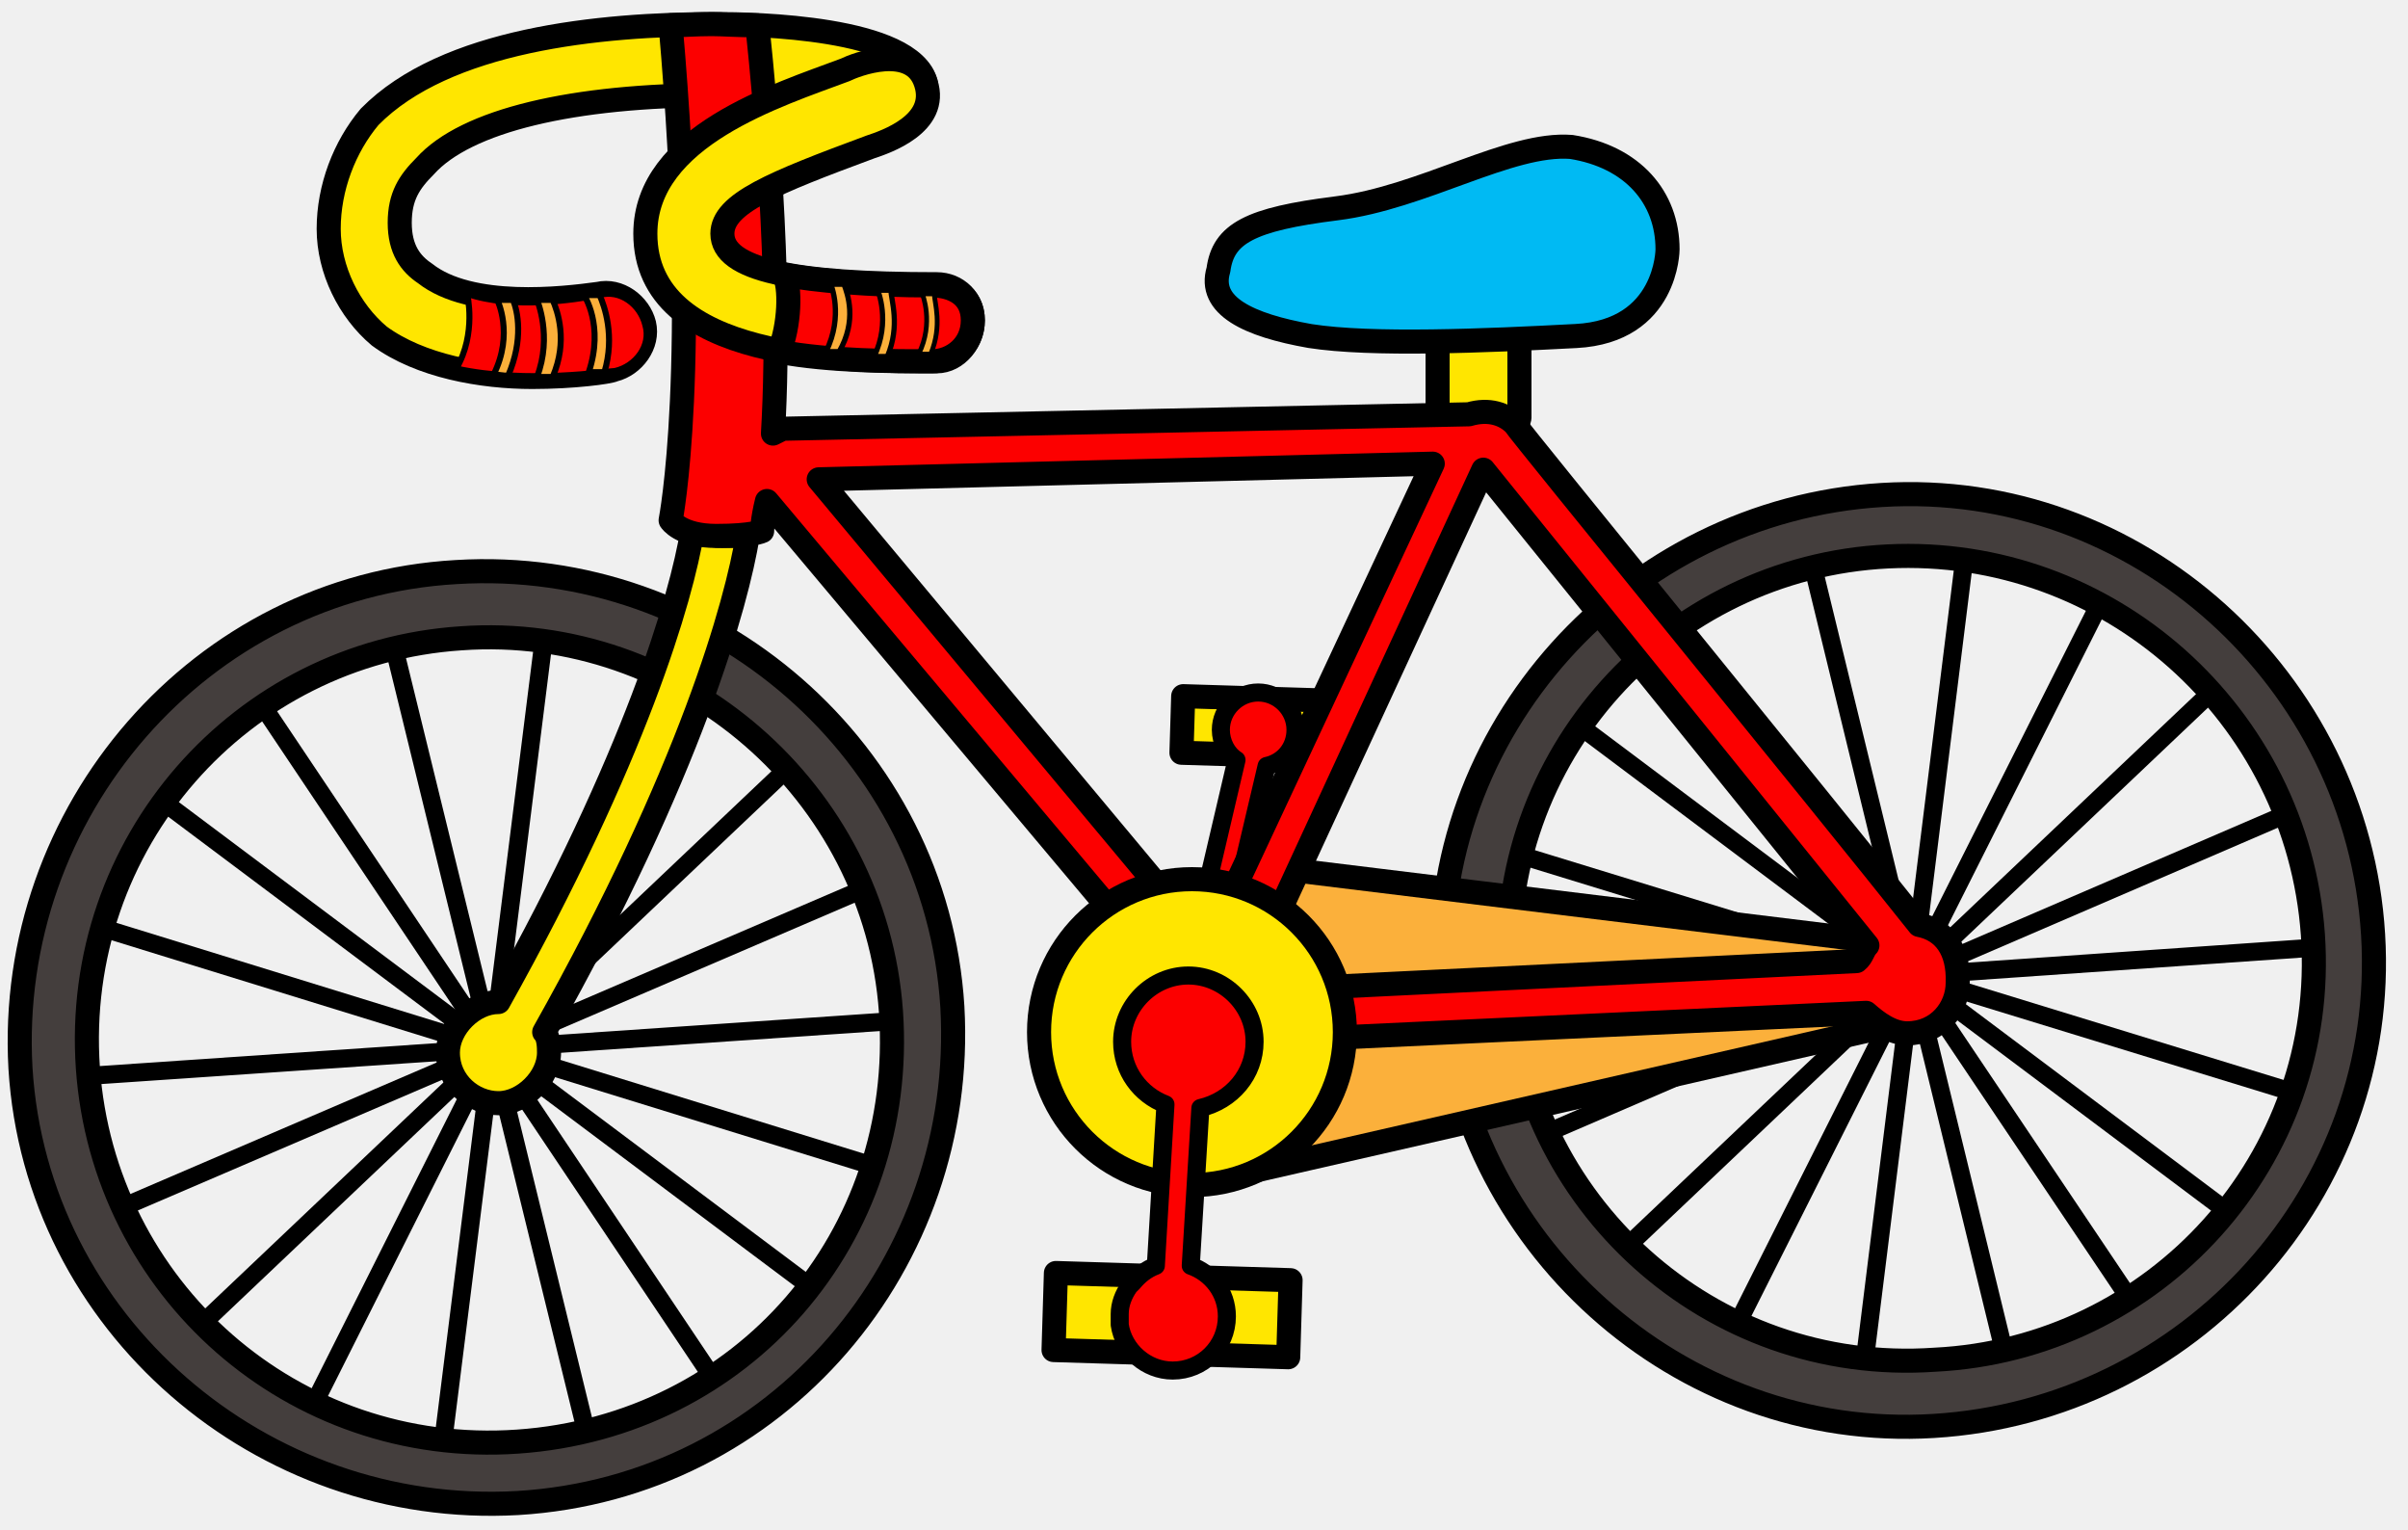
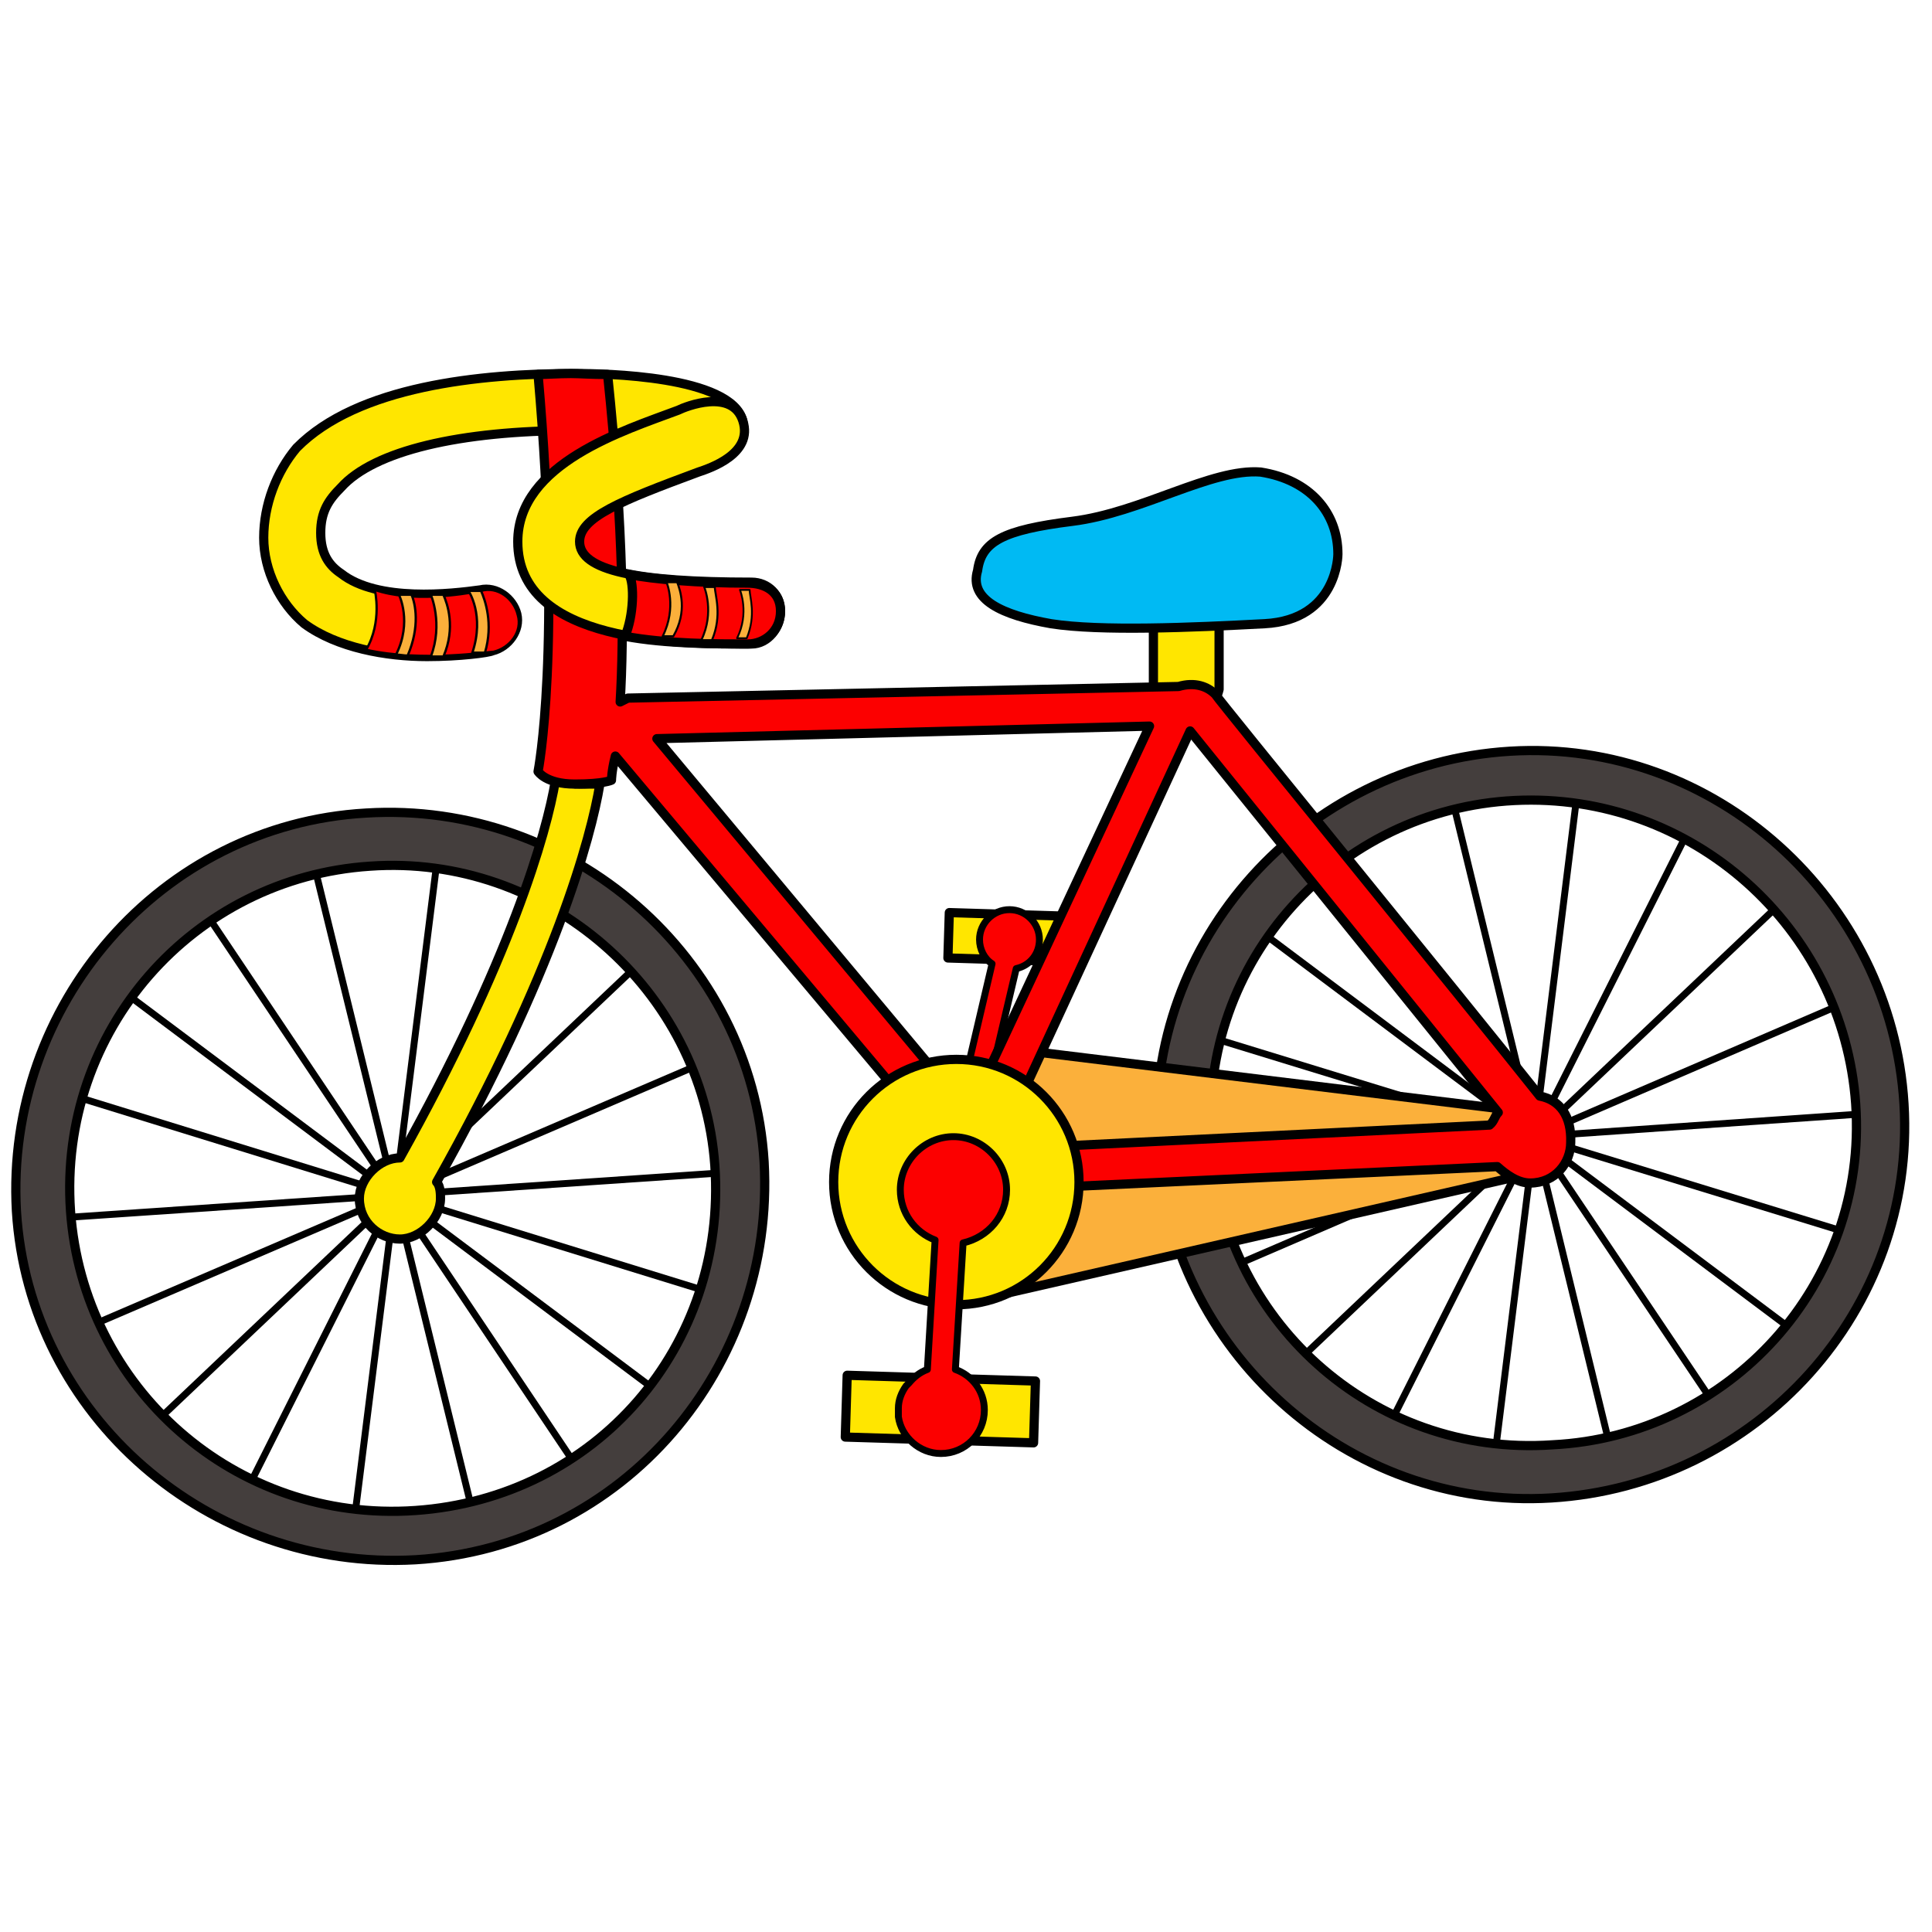
- <svg xmlns="http://www.w3.org/2000/svg" version="1.1" id="레이어_1" x="0px" y="0px" width="200px" height="127px" viewBox="0 0 200 127" style="enable-background:new 0 0 200 127;" xml:space="preserve">
-   <style type="text/css">
- 
- 	.st0{fill:#FBB03B;stroke:#000000;stroke-width:2;stroke-linecap:round;stroke-linejoin:round;stroke-miterlimit:10;}
- 	.st1{fill:#443E3D;stroke:#000000;stroke-width:2;stroke-linecap:round;stroke-linejoin:round;stroke-miterlimit:10;}
- 	.st2{fill:#FFE600;stroke:#000000;stroke-width:2;stroke-linecap:round;stroke-linejoin:round;stroke-miterlimit:10;}
- 	.st3{fill:none;stroke:#000000;stroke-width:1.5;stroke-linecap:round;stroke-linejoin:round;stroke-miterlimit:10;}
- 	.st4{fill:#FBB03B;stroke:#000000;stroke-width:0.439;stroke-linecap:round;stroke-linejoin:round;stroke-miterlimit:10;}
- 	.st5{fill:#FC0000;stroke:#000000;stroke-width:1.5;stroke-linecap:round;stroke-linejoin:round;stroke-miterlimit:10;}
- 	.st6{fill:#FBB03B;stroke:#000000;stroke-width:0.394;stroke-linecap:round;stroke-linejoin:round;stroke-miterlimit:10;}
- 	.st7{fill:#FC0000;stroke:#000000;stroke-width:2;stroke-linecap:round;stroke-linejoin:round;stroke-miterlimit:10;}
- 	.st8{fill:#FC0000;stroke:#000000;stroke-width:0.5;stroke-linecap:round;stroke-linejoin:round;stroke-miterlimit:10;}
- 	.st9{fill:#00BAF3;stroke:#000000;stroke-width:2;stroke-linecap:round;stroke-linejoin:round;stroke-miterlimit:10;}
- 	.st10{fill:#FBB03B;stroke:#000000;stroke-width:0.5;stroke-linecap:round;stroke-linejoin:round;stroke-miterlimit:10;}
- 	.st11{fill:#FBB03B;stroke:#000000;stroke-width:0.431;stroke-linecap:round;stroke-linejoin:round;stroke-miterlimit:10;}
- 
- </style>
-   <g>
-     <line class="st3" x1="75.4" y1="97.7" x2="6.4" y2="76.4" />
-     <line class="st3" x1="69.8" y1="108.7" x2="12" y2="65.4" />
-     <line class="st3" x1="61" y1="117.1" x2="20.8" y2="57.1" />
-     <line class="st3" x1="49.5" y1="122.2" x2="32.3" y2="52" />
-     <line class="st3" x1="36.4" y1="122.9" x2="45.4" y2="51.2" />
-     <line class="st3" x1="24.7" y1="119.3" x2="57.1" y2="54.8" />
-     <line class="st3" x1="14.7" y1="111.9" x2="67.1" y2="62.2" />
-     <line class="st3" x1="7.7" y1="101.3" x2="74.1" y2="72.8" />
-     <line class="st3" x1="4.9" y1="89.5" x2="76.9" y2="84.6" />
-   </g>
-   <g>
-     <line class="st3" x1="193.4" y1="91.6" x2="124.3" y2="70.4" />
-     <line class="st3" x1="187.8" y1="102.7" x2="129.9" y2="59.3" />
-     <line class="st3" x1="179" y1="111" x2="138.7" y2="51" />
-     <line class="st3" x1="167.4" y1="116.1" x2="150.3" y2="45.9" />
-     <line class="st3" x1="154.4" y1="116.8" x2="163.3" y2="45.2" />
-     <line class="st3" x1="142.6" y1="113.3" x2="175.1" y2="48.7" />
-     <line class="st3" x1="132.6" y1="105.9" x2="185.1" y2="56.1" />
-     <line class="st3" x1="125.6" y1="95.3" x2="192" y2="66.7" />
-     <line class="st3" x1="122.8" y1="83.5" x2="194.9" y2="78.5" />
-   </g>
-   <path class="st1" d="M43,124.8C21.7,126,3,109.9,1.7,88.7c-1.2-21.3,14.9-40,36.2-41.2c21.2-1.3,39.9,14.9,41.2,36.1  C80.3,104.8,64.6,123.5,43,124.8L43,124.8z M38.3,53C20,54.2,6,70,7.3,88.7c1.3,18.3,17,32.3,35.7,31s32.3-17,31-35.7  C72.7,65.7,56.5,51.7,38.3,53L38.3,53z" />
-   <path class="st2" d="M62.1,44.5c-0.4,0-1.3,0-2.1,0c-1.3,0-1.7-0.4-2.5-0.4c-0.9,5.5-4.7,18.7-16.1,39.1c-2.1,0-4.2,2.1-4.2,4.2  c0,2.5,2.1,4.2,4.2,4.2s4.2-2.1,4.2-4.2c0-0.4,0-1.3-0.4-1.7C57.4,64,61.2,50,62.1,44.5z" />
-   <rect x="98.2" y="58" transform="matrix(0.9995 3.060457e-02 -3.060457e-02 0.9995 1.8967 -3.1713)" class="st2" width="12.7" height="4.7" />
-   <path class="st5" d="M107.6,60.6c0-1.7-1.4-3.1-3.1-3.1s-3.1,1.4-3.1,3.1c0,1,0.5,2,1.3,2.5L99,78.9l2.5,0.4l3.7-15.7  C106.6,63.3,107.6,62.1,107.6,60.6z" />
-   <g>
-     <path class="st1" d="M160.6,118.4c-21.2,1.3-39.5-15.3-40.8-36.5c-1.3-21.2,15.3-39.5,36.5-40.8c21.2-1.3,39.5,15.3,40.8,36.5   C198.4,98.9,181.9,117.1,160.6,118.4L160.6,118.4z M156.8,46.2c-18.3,0.9-32.7,16.6-31.4,35.3c0.9,18.3,16.6,32.7,35.3,31.4   c18.3-0.9,32.7-16.6,31.4-35.3C190.8,59.3,175.1,45.3,156.8,46.2L156.8,46.2z" />
-   </g>
-   <polygon class="st0" points="99,98.4 158.5,84.8 158.5,78.5 106.2,72.1 98.6,81 " />
-   <path class="st2" d="M122.8,37.7c-1.7,0-3.4-1.3-3.4-3.4V22.8c0-1.7,1.3-3.4,3.4-3.4c2.1,0,3.4,1.3,3.4,3.4v11.9  C125.8,36.4,124.5,37.7,122.8,37.7L122.8,37.7z" />
-   <path class="st2" d="M44.2,31.3c-4.2,0-9.3-0.9-12.7-3.4c-2.5-2.1-4.2-5.5-4.2-8.9s1.3-6.8,3.4-9.3C37,3.3,49.7,2,59.5,2  c3,0,16.2,0.2,17.4,4.9c0.4,1.3-5.6,4.4-6.4,2.7c-2.1-0.8-6.8-1.7-11-1.7c-11.9,0-20.8,2.1-24.2,5.9c-1.3,1.3-2.1,2.5-2.1,4.7  s0.9,3.4,2.1,4.2c3.8,3,11.5,2.1,14.4,1.7c1.7-0.4,3.4,0.9,3.8,2.5c0.4,1.7-0.9,3.4-2.5,3.8C50.6,30.9,47.6,31.3,44.2,31.3  L44.2,31.3z" />
-   <path class="st9" d="M138.5,20.7c0,0,0,6.8-7.6,7.2c-7.6,0.4-17,0.8-22.1,0c-5.1-0.9-8.5-2.5-7.6-5.5c0.4-3,2.6-4.2,9.8-5.1  c7.2-0.9,14.4-5.5,19.5-5.1C135.6,13,138.5,16.4,138.5,20.7z" />
-   <path class="st7" d="M159.4,76.8c-8.1-10.2-33.1-40.8-33.6-41.6c-0.8-0.8-2.1-1.3-3.8-0.8l-57,1.2L64.2,36  c0.4-6.8,0.4-17.7-1.3-33.9C61.2,2.1,60,2,59.1,2c-1.3,0-2.5,0.1-3.4,0.1c2.5,28.5,0,41.1,0,41.1s0.8,1.3,3.8,1.3s3.8-0.4,3.8-0.4  s0-0.9,0.4-2.5l37.8,45l53.5-2.5c0.9,0.8,2.1,1.7,3.4,1.7c2.6,0,4.2-2.1,4.2-4.2C162.7,78.9,161.5,77.2,159.4,76.8z M100.3,78.5  L68,39.8l51-1.3L100.3,78.5z M123.2,39l31.9,39.5c-0.4,0.4-0.4,0.9-0.9,1.3l-51,2.5L123.2,39z" />
-   <path class="st2" d="M77.8,30c-7.6,0-24.2,0-24.2-10.6c0-8.1,11-11.5,16.6-13.6c0.8-0.4,5.6-2.3,6.7,1.1s-3.4,4.9-4.6,5.3  c-8.1,3-12.3,4.7-12.3,7.2c0,3,5.9,4.2,17.8,4.2c1.7,0,3,1.3,3,3C80.8,28.3,79.5,30,77.8,30L77.8,30z" />
-   <path class="st8" d="M37.9,30.6c5.9,1.3,12.7,0.2,13.2,0.2c1.7-0.4,3-2.1,2.5-3.8c-0.4-1.7-2.1-3-3.8-2.5c-2.1,0.4-7.2,1.2-11-0.1  C38.8,24.4,39.6,27.7,37.9,30.6z" />
-   <path class="st10" d="M41.3,24.9c0,0,1.4,2.8-0.3,6.2c0.4,0,0.8,0.1,1.2,0.1c1.3-3,0.8-5.4,0.4-6.3C42.1,24.9,41.7,24.9,41.3,24.9  L41.3,24.9z" />
-   <path class="st10" d="M45.9,31.3c1.3-3,0.4-5.5,0-6.4c-0.4,0-0.8,0-1.3,0l0,0c0,0,1.3,3,0,6.4C45.5,31.3,45.9,31.3,45.9,31.3z" />
-   <path class="st10" d="M48.5,24.5L48.5,24.5c0,0,1.7,2.5,0.4,6.4c0.4,0,0.8,0,1.3,0c0.9-3,0-5.5-0.4-6.4  C49.3,24.5,48.9,24.5,48.5,24.5z" />
-   <circle class="st2" cx="99" cy="85.7" r="12.7" />
-   <rect x="87.6" y="106" transform="matrix(0.9995 3.059995e-02 -3.059995e-02 0.9995 3.3877 -2.9265)" class="st2" width="19.5" height="6.4" />
-   <path class="st5" d="M104.2,86.5c0-3-2.5-5.5-5.5-5.5s-5.5,2.5-5.5,5.5c0,2.4,1.5,4.4,3.6,5.2L96,105.1c-0.8,0.3-1.4,0.8-1.9,1.4  c-0.1,0.1-0.2,0.2-0.3,0.3l0,0c-0.5,0.7-0.8,1.5-0.8,2.3c0,0.1,0,0.1,0,0.2l0,0c0,0.1,0,0.3,0,0.4c0,0.1,0,0.2,0,0.3  c0.3,2.1,2.2,3.8,4.4,3.8c2.5,0,4.5-2,4.5-4.5c0-2-1.3-3.6-3-4.2L99.7,92C102.3,91.4,104.2,89.2,104.2,86.5z" />
-   <path class="st7" d="M77.4,23.7c-5.1,0-9.8-0.4-12.3-0.9c0.6,0.9,0.5,4.3-0.4,6.4C68.9,30,74.4,30,77.4,30c1.7,0,3.4-1.3,3.4-3.4  S79.1,23.7,77.4,23.7z" />
-   <path class="st11" d="M72.9,24.1c0,0,1.1,2.6-0.3,5.5l0,0c0.3,0,0.8,0,1.1,0c1.1-2.6,0.3-4.7,0.3-5.5C73.6,24.1,73.2,24.1,72.9,24.1  L72.9,24.1z" />
-   <path class="st6" d="M76.6,24.4c0,0,1,2.4-0.3,5l0,0c0.3,0,0.6,0,1,0c1-2.4,0.3-4.3,0.3-5C77.3,24.4,76.9,24.4,76.6,24.4L76.6,24.4z  " />
-   <path class="st4" d="M69,23.6c0,0,1.1,2.6-0.4,5.6l0,0c0.4,0,0.7,0,1.1,0c1.5-2.6,0.7-4.8,0.4-5.6C69.7,23.6,69.3,23.6,69,23.6  L69,23.6z" />
+ <svg xmlns="http://www.w3.org/2000/svg" width="420" height="420" viewBox="0 0 420 420" fill="none">
+   <rect width="420" height="420" fill="white" />
+   <path d="M158.34 282.17L13.44 237.44" stroke="black" stroke-width="1.5" stroke-miterlimit="10" stroke-linecap="round" stroke-linejoin="round" />
+   <path d="M146.58 305.27L25.2 214.34" stroke="black" stroke-width="1.5" stroke-miterlimit="10" stroke-linecap="round" stroke-linejoin="round" />
+   <path d="M128.1 322.91L43.68 196.91" stroke="black" stroke-width="1.5" stroke-miterlimit="10" stroke-linecap="round" stroke-linejoin="round" />
+   <path d="M103.95 333.62L67.83 186.2" stroke="black" stroke-width="1.5" stroke-miterlimit="10" stroke-linecap="round" stroke-linejoin="round" />
+   <path d="M76.44 335.09L95.34 184.52" stroke="black" stroke-width="1.5" stroke-miterlimit="10" stroke-linecap="round" stroke-linejoin="round" />
+   <path d="M51.87 327.53L119.91 192.08" stroke="black" stroke-width="1.5" stroke-miterlimit="10" stroke-linecap="round" stroke-linejoin="round" />
+   <path d="M30.87 311.99L140.91 207.62" stroke="black" stroke-width="1.5" stroke-miterlimit="10" stroke-linecap="round" stroke-linejoin="round" />
+   <path d="M16.17 289.73L155.61 229.88" stroke="black" stroke-width="1.5" stroke-miterlimit="10" stroke-linecap="round" stroke-linejoin="round" />
+   <path d="M10.29 264.95L161.49 254.66" stroke="black" stroke-width="1.5" stroke-miterlimit="10" stroke-linecap="round" stroke-linejoin="round" />
+   <path d="M406.14 269.36L261.03 224.84" stroke="black" stroke-width="1.5" stroke-miterlimit="10" stroke-linecap="round" stroke-linejoin="round" />
+   <path d="M394.38 292.67L272.79 201.53" stroke="black" stroke-width="1.5" stroke-miterlimit="10" stroke-linecap="round" stroke-linejoin="round" />
+   <path d="M375.9 310.1L291.27 184.1" stroke="black" stroke-width="1.5" stroke-miterlimit="10" stroke-linecap="round" stroke-linejoin="round" />
+   <path d="M351.54 320.81L315.63 173.39" stroke="black" stroke-width="1.5" stroke-miterlimit="10" stroke-linecap="round" stroke-linejoin="round" />
+   <path d="M324.24 322.28L342.93 171.92" stroke="black" stroke-width="1.5" stroke-miterlimit="10" stroke-linecap="round" stroke-linejoin="round" />
+   <path d="M299.46 314.93L367.71 179.27" stroke="black" stroke-width="1.5" stroke-miterlimit="10" stroke-linecap="round" stroke-linejoin="round" />
+   <path d="M278.46 299.39L388.71 194.81" stroke="black" stroke-width="1.5" stroke-miterlimit="10" stroke-linecap="round" stroke-linejoin="round" />
+   <path d="M263.76 277.13L403.2 217.07" stroke="black" stroke-width="1.5" stroke-miterlimit="10" stroke-linecap="round" stroke-linejoin="round" />
+   <path d="M257.88 252.35L409.29 241.85" stroke="black" stroke-width="1.5" stroke-miterlimit="10" stroke-linecap="round" stroke-linejoin="round" />
+   <path d="M90.3 339.08C45.57 341.6 6.3 307.79 3.57 263.27C1.05 218.54 34.86 179.27 79.59 176.75C124.11 174.02 163.38 208.04 166.11 252.56C168.63 297.08 135.66 336.35 90.3 339.08ZM80.43 188.3C42 190.82 12.6 224 15.33 263.27C18.06 301.7 51.03 331.1 90.3 328.37C129.57 325.64 158.13 292.67 155.4 253.4C152.67 214.97 118.65 185.57 80.43 188.3Z" fill="#443E3D" stroke="black" stroke-width="2" stroke-miterlimit="10" stroke-linecap="round" stroke-linejoin="round" />
+   <path d="M130.41 170.45C129.57 170.45 127.68 170.45 126 170.45C123.27 170.45 122.43 169.61 120.75 169.61C118.86 181.16 110.88 208.88 86.94 251.72C82.53 251.72 78.12 256.13 78.12 260.54C78.12 265.79 82.53 269.36 86.94 269.36C91.35 269.36 95.76 264.95 95.76 260.54C95.76 259.7 95.76 257.81 94.92 256.97C120.54 211.4 128.52 182 130.41 170.45Z" fill="#FFE600" stroke="black" stroke-width="2" stroke-miterlimit="10" stroke-linecap="round" stroke-linejoin="round" />
+   <path d="M233.029 199.207L206.372 198.391L206.07 208.256L232.727 209.072L233.029 199.207Z" fill="#FFE600" stroke="black" stroke-width="2" stroke-miterlimit="10" stroke-linecap="round" stroke-linejoin="round" />
+   <path d="M225.96 204.26C225.96 200.69 223.02 197.75 219.45 197.75C215.88 197.75 212.94 200.69 212.94 204.26C212.94 206.36 213.99 208.46 215.67 209.51L207.9 242.69L213.15 243.53L220.92 210.56C223.86 209.93 225.96 207.41 225.96 204.26Z" fill="#FC0000" stroke="black" stroke-width="1.5" stroke-miterlimit="10" stroke-linecap="round" stroke-linejoin="round" />
+   <path d="M337.26 325.64C292.74 328.37 254.31 293.51 251.58 248.99C248.85 204.47 283.71 166.04 328.23 163.31C372.75 160.58 411.18 195.44 413.91 239.96C416.64 284.69 381.99 322.91 337.26 325.64ZM329.28 174.02C290.85 175.91 260.61 208.88 263.34 248.15C265.23 286.58 298.2 316.82 337.47 314.09C375.9 312.2 406.14 279.23 403.41 239.96C400.68 201.53 367.71 172.13 329.28 174.02Z" fill="#443E3D" stroke="black" stroke-width="2" stroke-miterlimit="10" stroke-linecap="round" stroke-linejoin="round" />
+   <path d="M207.9 283.64L332.85 255.08V241.85L223.02 228.41L207.06 247.1L207.9 283.64Z" fill="#FBB03B" stroke="black" stroke-width="2" stroke-miterlimit="10" stroke-linecap="round" stroke-linejoin="round" />
+   <path d="M257.88 156.17C254.31 156.17 250.74 153.44 250.74 149.03V124.88C250.74 121.31 253.47 117.74 257.88 117.74C262.29 117.74 265.02 120.47 265.02 124.88V149.87C264.18 153.44 261.45 156.17 257.88 156.17Z" fill="#FFE600" stroke="black" stroke-width="2" stroke-miterlimit="10" stroke-linecap="round" stroke-linejoin="round" />
+   <path d="M92.82 142.73C84 142.73 73.29 140.84 66.15 135.59C60.9 131.18 57.33 124.04 57.33 116.9C57.33 109.76 60.06 102.62 64.47 97.37C77.7 83.93 104.37 81.2 124.95 81.2C131.25 81.2 158.97 81.62 161.49 91.49C162.33 94.22 149.73 100.73 148.05 97.16C143.64 95.48 133.77 93.59 124.95 93.59C99.96 93.59 81.27 98 74.13 105.98C71.4 108.71 69.72 111.23 69.72 115.85C69.72 120.47 71.61 122.99 74.13 124.67C82.11 130.97 98.28 129.08 104.37 128.24C107.94 127.4 111.51 130.13 112.35 133.49C113.19 137.06 110.46 140.63 107.1 141.47C106.26 141.89 99.96 142.73 92.82 142.73Z" fill="#FFE600" stroke="black" stroke-width="2" stroke-miterlimit="10" stroke-linecap="round" stroke-linejoin="round" />
+   <path d="M290.85 120.47C290.85 120.47 290.85 134.75 274.89 135.59C258.93 136.43 239.19 137.27 228.48 135.59C217.77 133.7 210.63 130.34 212.52 124.04C213.36 117.74 217.98 115.22 233.1 113.33C248.22 111.44 263.34 101.78 274.05 102.62C284.76 104.3 290.85 111.44 290.85 120.47Z" fill="#00BAF3" stroke="black" stroke-width="2" stroke-miterlimit="10" stroke-linecap="round" stroke-linejoin="round" />
+   <path d="M334.74 238.28C317.73 216.86 265.23 152.6 264.18 150.92C262.5 149.24 259.77 148.19 256.2 149.24L136.5 151.76L134.82 152.6C135.66 138.32 135.66 115.43 132.09 81.41C128.52 81.41 126 81.2 124.11 81.2C121.38 81.2 118.86 81.41 116.97 81.41C122.22 141.26 116.97 167.72 116.97 167.72C116.97 167.72 118.65 170.45 124.95 170.45C131.25 170.45 132.93 169.61 132.93 169.61C132.93 169.61 132.93 167.72 133.77 164.36L213.15 258.86L325.5 253.61C327.39 255.29 329.91 257.18 332.64 257.18C338.1 257.18 341.46 252.77 341.46 248.36C341.67 242.69 339.15 239.12 334.74 238.28ZM210.63 241.85L142.8 160.58L249.9 157.85L210.63 241.85ZM258.72 158.9L325.71 241.85C324.87 242.69 324.87 243.74 323.82 244.58L216.72 249.83L258.72 158.9Z" fill="#FC0000" stroke="black" stroke-width="2" stroke-miterlimit="10" stroke-linecap="round" stroke-linejoin="round" />
+   <path d="M163.38 140C147.42 140 112.56 140 112.56 117.74C112.56 100.73 135.66 93.59 147.42 89.18C149.1 88.34 159.18 84.35 161.49 91.49C163.8 98.63 154.35 101.78 151.83 102.62C134.82 108.92 126 112.49 126 117.74C126 124.04 138.39 126.56 163.38 126.56C166.95 126.56 169.68 129.29 169.68 132.86C169.68 136.43 166.95 140 163.38 140Z" fill="#FFE600" stroke="black" stroke-width="2" stroke-miterlimit="10" stroke-linecap="round" stroke-linejoin="round" />
+   <path d="M79.59 141.26C91.98 143.99 106.26 141.68 107.31 141.68C110.88 140.84 113.61 137.27 112.56 133.7C111.72 130.13 108.15 127.4 104.58 128.45C100.17 129.29 89.46 130.97 81.48 128.24C81.48 128.24 83.16 135.17 79.59 141.26Z" fill="#FC0000" stroke="black" stroke-width="0.5" stroke-miterlimit="10" stroke-linecap="round" stroke-linejoin="round" />
+   <path d="M86.73 129.29C86.73 129.29 89.67 135.17 86.1 142.31C86.94 142.31 87.78 142.52 88.62 142.52C91.35 136.22 90.3 131.18 89.46 129.29C88.41 129.29 87.57 129.29 86.73 129.29Z" fill="#FBB03B" stroke="black" stroke-width="0.5" stroke-miterlimit="10" stroke-linecap="round" stroke-linejoin="round" />
+   <path d="M96.39 142.73C99.12 136.43 97.23 131.18 96.39 129.29C95.55 129.29 94.71 129.29 93.66 129.29C93.66 129.29 96.39 135.59 93.66 142.73C95.55 142.73 96.39 142.73 96.39 142.73Z" fill="#FBB03B" stroke="black" stroke-width="0.5" stroke-miterlimit="10" stroke-linecap="round" stroke-linejoin="round" />
+   <path d="M101.85 128.45C101.85 128.45 105.42 133.7 102.69 141.89C103.53 141.89 104.37 141.89 105.42 141.89C107.31 135.59 105.42 130.34 104.58 128.45C103.53 128.45 102.69 128.45 101.85 128.45Z" fill="#FBB03B" stroke="black" stroke-width="0.5" stroke-miterlimit="10" stroke-linecap="round" stroke-linejoin="round" />
+   <path d="M207.9 283.64C222.629 283.64 234.57 271.699 234.57 256.97C234.57 242.24 222.629 230.3 207.9 230.3C193.171 230.3 181.23 242.24 181.23 256.97C181.23 271.699 193.171 283.64 207.9 283.64Z" fill="#FFE600" stroke="black" stroke-width="2" stroke-miterlimit="10" stroke-linecap="round" stroke-linejoin="round" />
+   <path d="M225.1 300.225L184.171 298.972L183.759 312.405L224.689 313.659L225.1 300.225Z" fill="#FFE600" stroke="black" stroke-width="2" stroke-miterlimit="10" stroke-linecap="round" stroke-linejoin="round" />
+   <path d="M218.82 258.65C218.82 252.35 213.57 247.1 207.27 247.1C200.97 247.1 195.72 252.35 195.72 258.65C195.72 263.69 198.87 267.89 203.28 269.57L201.6 297.71C199.92 298.34 198.66 299.39 197.61 300.65C197.4 300.86 197.19 301.07 196.98 301.28C195.93 302.75 195.3 304.43 195.3 306.11C195.3 306.32 195.3 306.32 195.3 306.53C195.3 306.74 195.3 307.16 195.3 307.37C195.3 307.58 195.3 307.79 195.3 308C195.93 312.41 199.92 315.98 204.54 315.98C209.79 315.98 213.99 311.78 213.99 306.53C213.99 302.33 211.26 298.97 207.69 297.71L209.37 270.2C214.83 268.94 218.82 264.32 218.82 258.65Z" fill="#FC0000" stroke="black" stroke-width="1.5" stroke-miterlimit="10" stroke-linecap="round" stroke-linejoin="round" />
+   <path d="M162.54 126.77C151.83 126.77 141.96 125.93 136.71 124.88C137.97 126.77 137.76 133.91 135.87 138.32C144.69 140 156.24 140 162.54 140C166.11 140 169.68 137.27 169.68 132.86C169.68 128.45 166.11 126.77 162.54 126.77Z" fill="#FC0000" stroke="black" stroke-width="2" stroke-miterlimit="10" stroke-linecap="round" stroke-linejoin="round" />
+   <path d="M153.09 127.61C153.09 127.61 155.4 133.07 152.46 139.16C153.09 139.16 154.14 139.16 154.77 139.16C157.08 133.7 155.4 129.29 155.4 127.61C154.56 127.61 153.72 127.61 153.09 127.61Z" fill="#FBB03B" stroke="black" stroke-width="0.431" stroke-miterlimit="10" stroke-linecap="round" stroke-linejoin="round" />
+   <path d="M160.86 128.24C160.86 128.24 162.96 133.28 160.23 138.74C160.86 138.74 161.49 138.74 162.33 138.74C164.43 133.7 162.96 129.71 162.96 128.24C162.33 128.24 161.49 128.24 160.86 128.24Z" fill="#FBB03B" stroke="black" stroke-width="0.394" stroke-miterlimit="10" stroke-linecap="round" stroke-linejoin="round" />
+   <path d="M144.9 126.56C144.9 126.56 147.21 132.02 144.06 138.32C144.9 138.32 145.53 138.32 146.37 138.32C149.52 132.86 147.84 128.24 147.21 126.56C146.37 126.56 145.53 126.56 144.9 126.56Z" fill="#FBB03B" stroke="black" stroke-width="0.439" stroke-miterlimit="10" stroke-linecap="round" stroke-linejoin="round" />
</svg>
